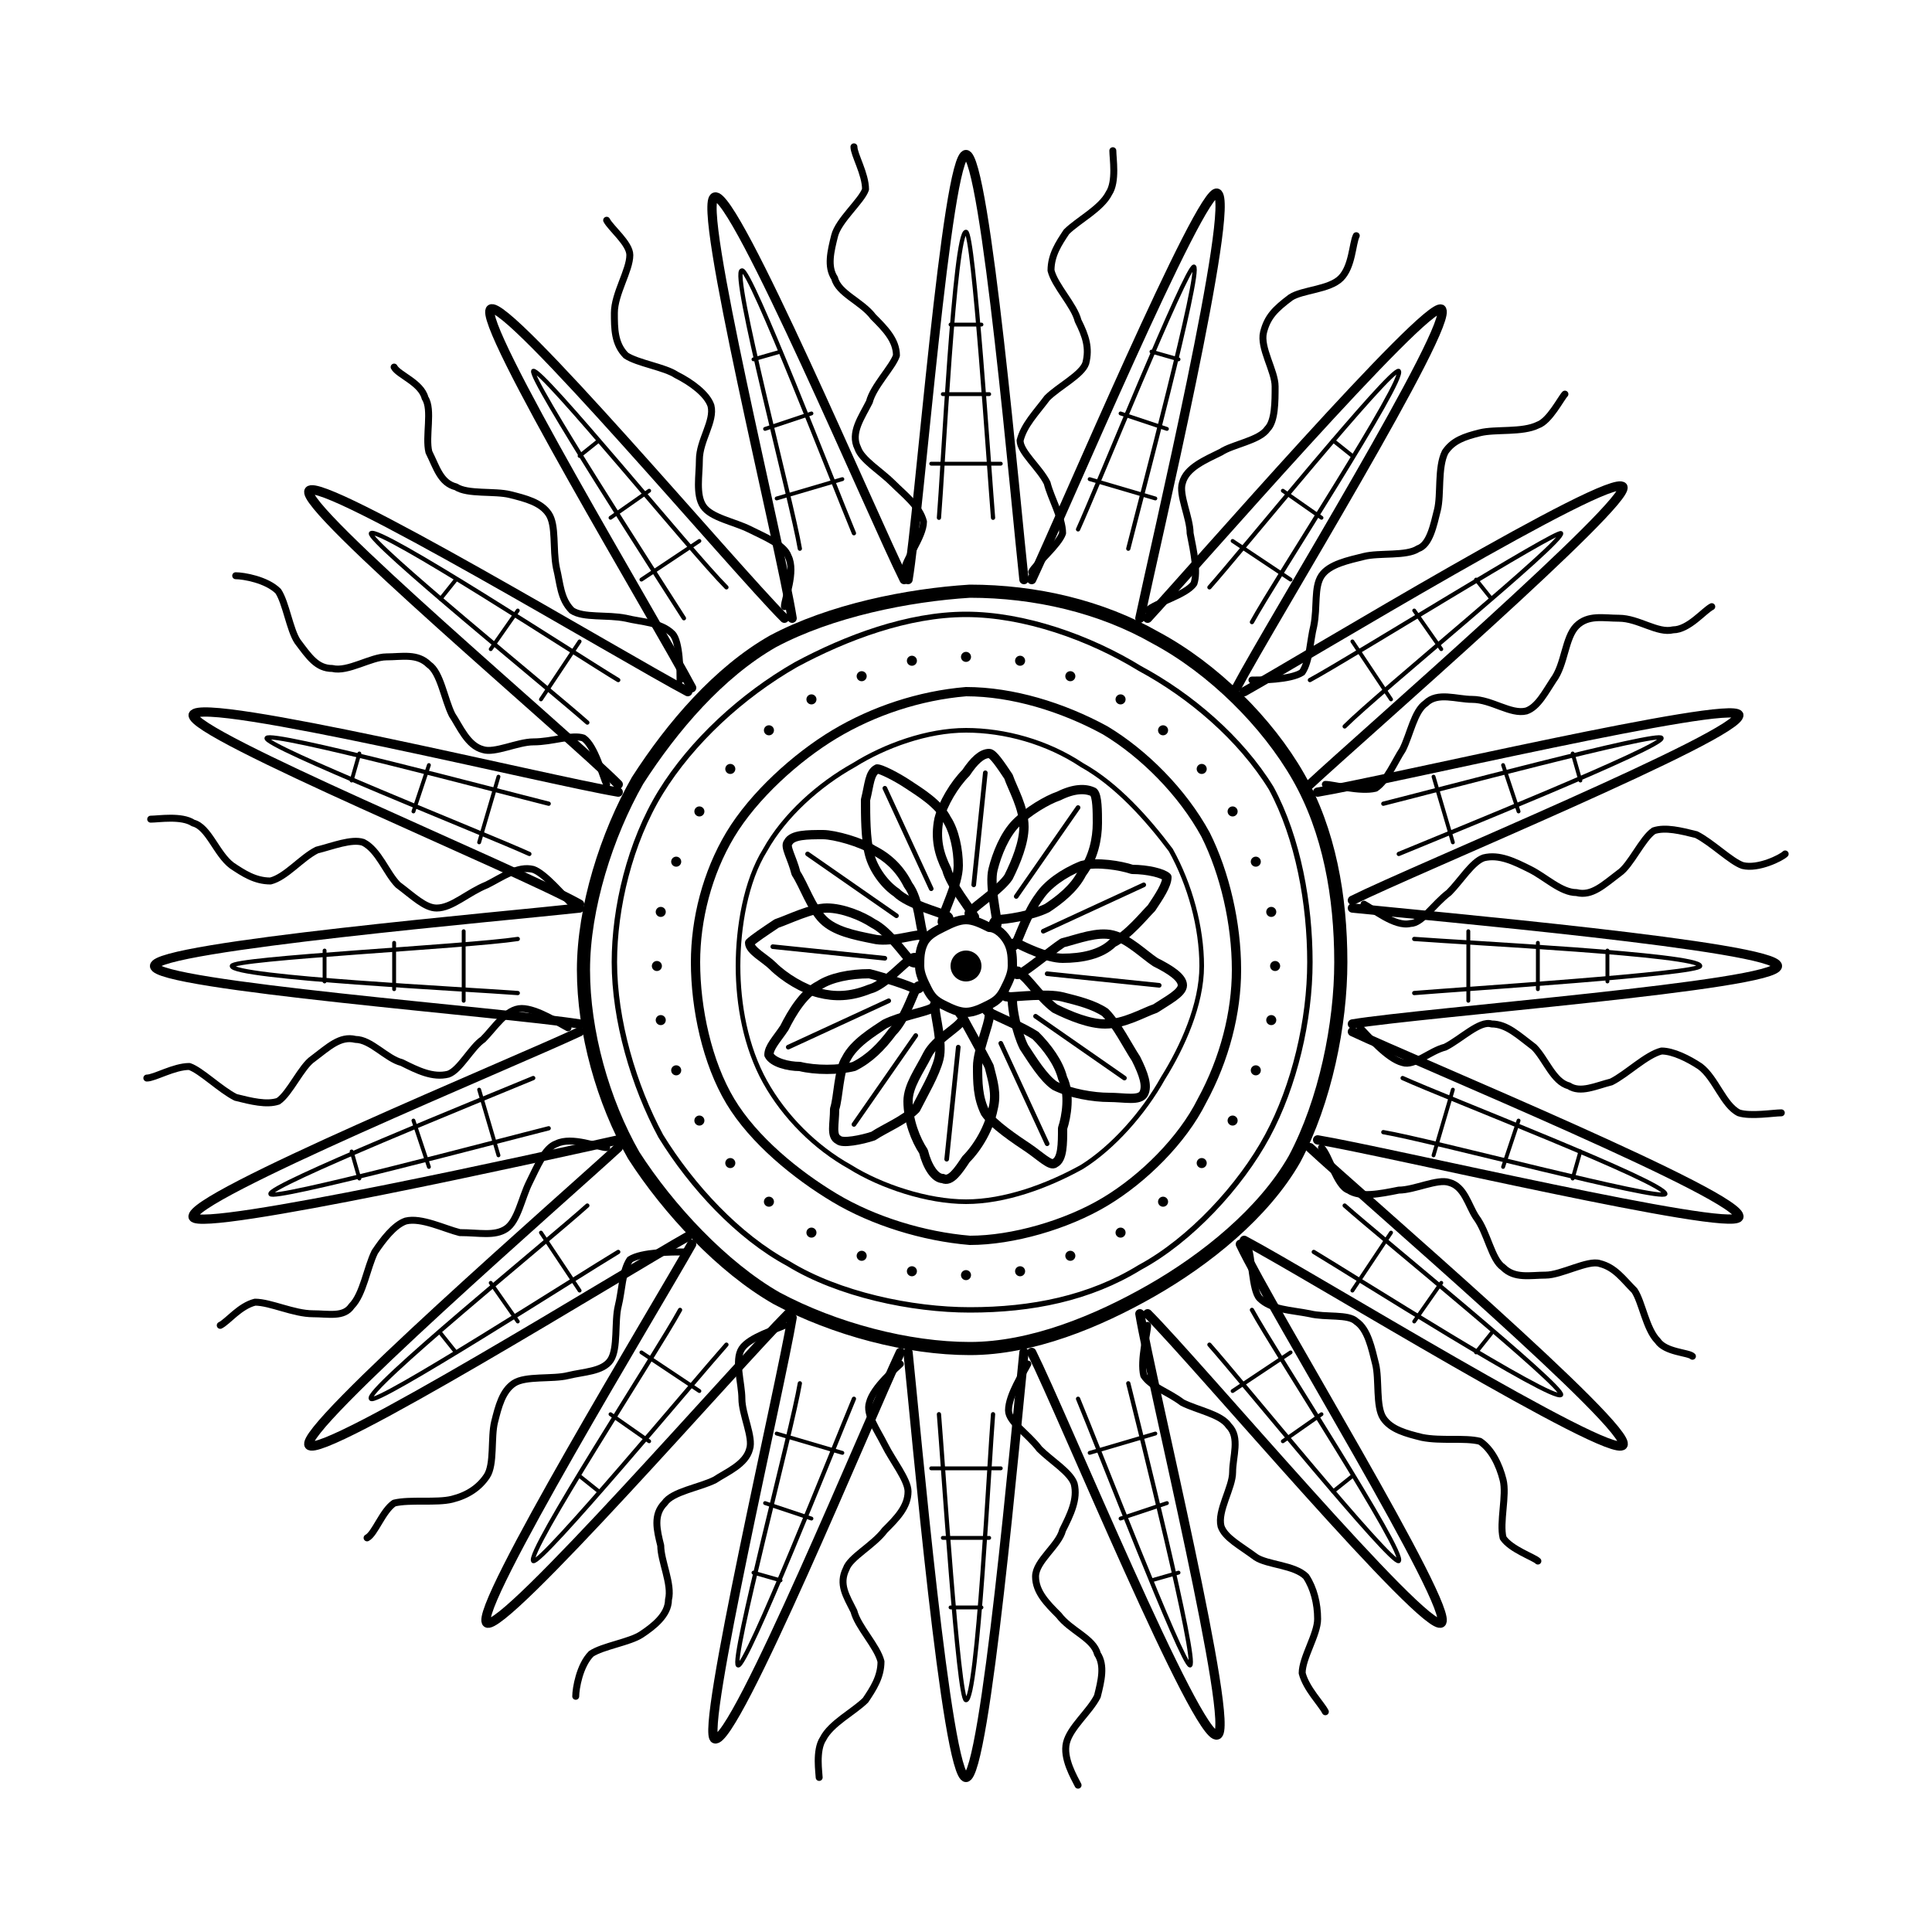
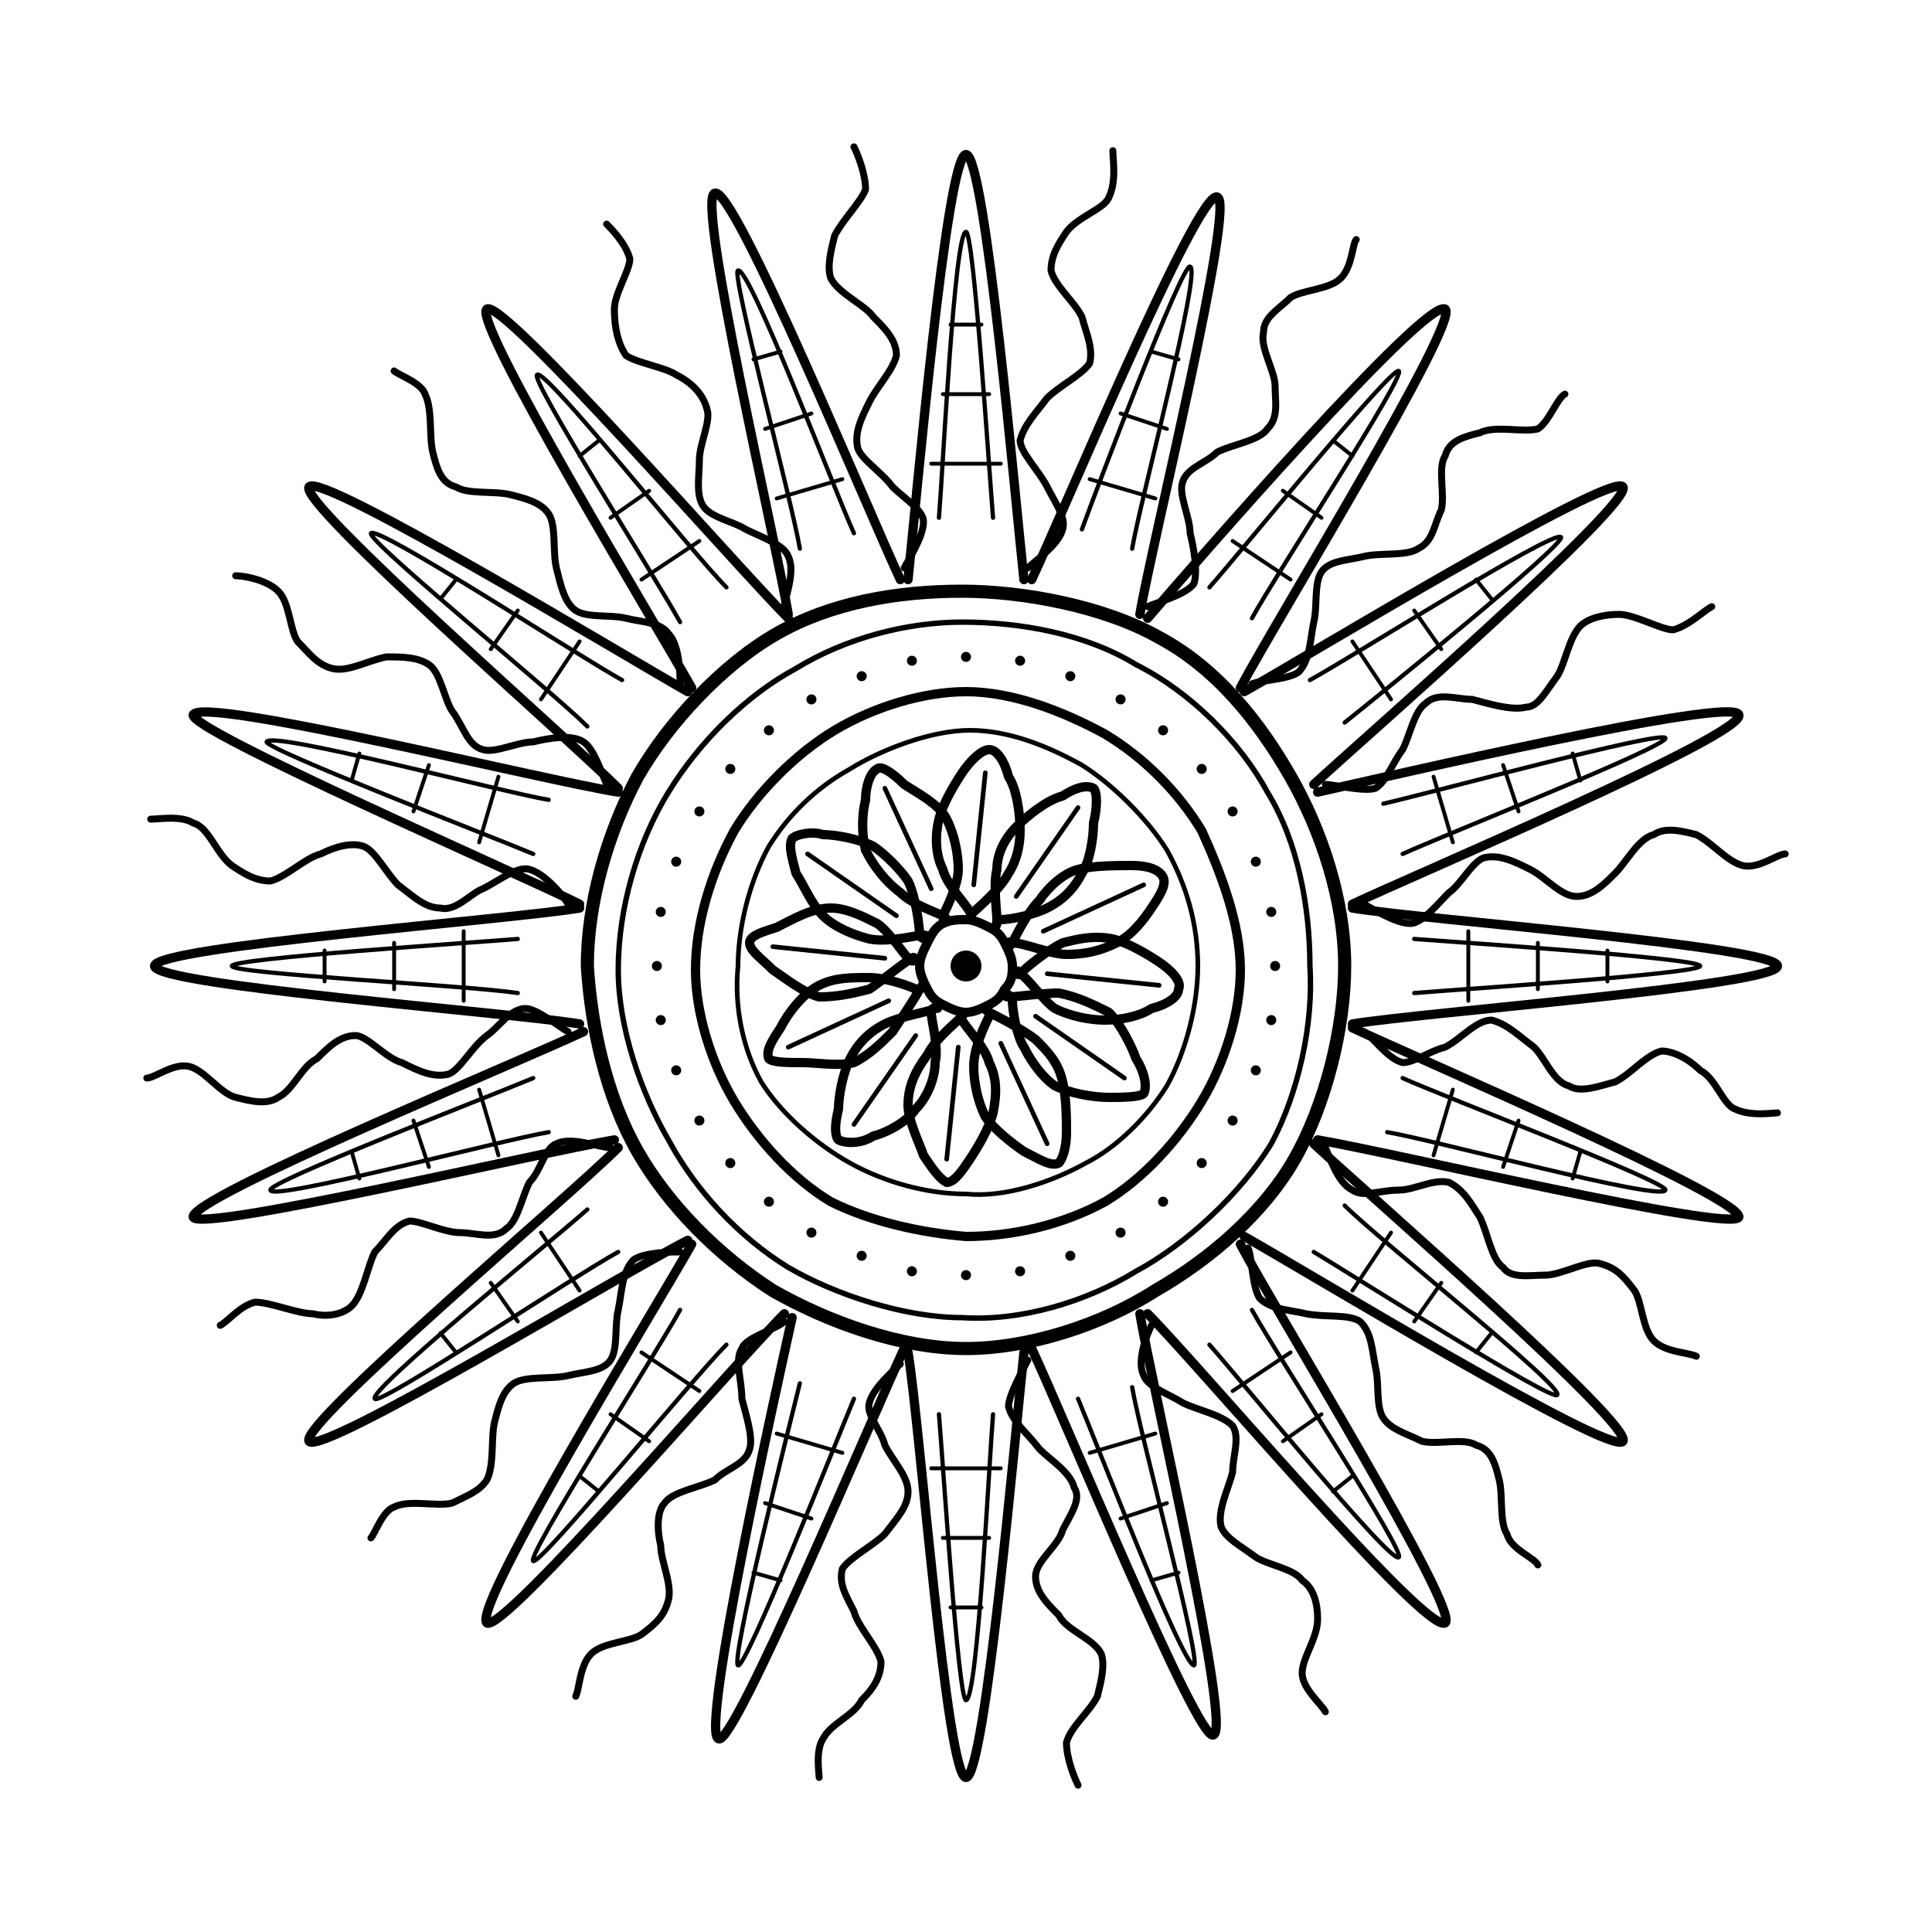
<svg xmlns="http://www.w3.org/2000/svg" viewBox="0 0 500 500" fill="none" stroke="currentColor" stroke-linecap="round" stroke-linejoin="round" aria-hidden="true" focusable="false">
-   <path d="M350 235C369 237 460 245 460 250C460 255 368 262 350 265" stroke-width="2.4" />
-   <path d="M366 243C379 244 440 247 440 250C440 252 378 256 366 257" stroke-width="1.1" />
+   <path d="M350 235C368 238 460 245 460 250C460 255 368 262 350 265" stroke-width="2.4" />
+   <path d="M366 243C379 244 440 248 440 250C440 252 378 256 366 257" stroke-width="1.1" />
  <line x1="380" y1="241" x2="380" y2="259" stroke-width="1" />
  <line x1="398" y1="244" x2="398" y2="256" stroke-width="1" />
  <line x1="416" y1="246" x2="416" y2="254" stroke-width="1" />
-   <path d="M352 266C354 268 359 274 363 275C366 276 370 272 374 271C378 269 383 264 386 265C390 265 393 268 397 271C400 274 402 280 406 281C409 283 413 281 417 280C421 278 426 273 430 272C433 272 437 274 440 276C444 279 446 286 450 288C453 289 459 288 461 288" stroke-width="1.8" />
-   <path d="M350 267C367 275 452 310 450 315C448 319 359 298 341 295" stroke-width="2.4" />
-   <path d="M363 279C374 284 431 306 431 309C430 311 370 295 358 293" stroke-width="1.1" />
+   <path d="M353 267C355 268 359 274 363 275C366 275 370 272 374 271C378 269 382 264 386 264C390 265 393 268 397 271C400 274 402 280 406 281C409 283 414 281 418 280C422 278 426 273 430 272C433 272 437 274 440 277C444 279 446 286 449 287C453 289 459 288 460 288" stroke-width="1.8" />
+   <path d="M350 266C367 274 451 310 450 315C448 319 359 298 341 295" stroke-width="2.4" />
+   <path d="M363 279C374 284 432 306 431 308C430 311 371 295 359 293" stroke-width="1.1" />
  <line x1="376" y1="282" x2="371" y2="299" stroke-width="1" />
  <line x1="393" y1="290" x2="389" y2="302" stroke-width="1" />
  <line x1="409" y1="298" x2="407" y2="305" stroke-width="1" />
-   <path d="M342 297C344 299 346 307 349 308C352 310 357 309 362 308C366 308 372 305 375 306C379 307 380 312 382 315C385 319 386 326 389 328C392 331 396 330 400 330C404 330 411 326 414 327C418 328 420 331 423 334C425 337 426 344 429 347C431 350 437 350 438 351" stroke-width="1.8" />
-   <path d="M339 297C353 310 423 370 420 374C417 378 339 330 322 321" stroke-width="2.4" />
-   <path d="M348 312C357 320 405 359 404 361C402 363 350 330 340 324" stroke-width="1.1" />
+   <path d="M343 297C344 299 346 306 350 308C353 310 357 308 362 308C366 308 371 305 375 306C379 308 381 312 383 315C385 319 386 326 389 328C391 331 396 330 400 330C404 330 411 326 414 327C418 328 420 330 423 334C425 337 425 344 428 347C431 350 437 350 439 351" stroke-width="1.8" />
+   <path d="M340 296C354 309 423 369 420 373C417 377 338 329 322 320" stroke-width="2.4" />
+   <path d="M348 312C357 321 405 359 403 361C402 363 350 330 340 324" stroke-width="1.1" />
  <line x1="360" y1="319" x2="350" y2="334" stroke-width="1" />
  <line x1="373" y1="332" x2="366" y2="342" stroke-width="1" />
  <line x1="386" y1="345" x2="382" y2="350" stroke-width="1" />
-   <path d="M323 323C324 325 324 334 326 336C329 339 334 339 339 340C343 341 349 340 351 342C354 344 355 349 356 353C357 357 356 364 358 367C360 370 364 371 368 372C373 373 379 372 383 373C386 375 388 379 389 383C390 387 388 394 389 398C391 401 397 403 398 404" stroke-width="1.8" />
-   <path d="M321 322C329 339 377 417 373 420C369 423 310 353 297 340" stroke-width="2.4" />
-   <path d="M324 339C330 350 364 402 362 404C360 405 321 357 313 348" stroke-width="1.1" />
+   <path d="M323 323C324 325 324 333 326 336C329 339 334 339 338 340C343 341 349 340 352 342C355 345 355 349 356 354C357 358 356 364 358 367C360 370 364 371 368 373C372 374 379 372 382 374C386 375 387 379 388 383C389 387 388 394 390 397C391 401 397 403 398 405" stroke-width="1.8" />
+   <path d="M321 322C330 339 378 417 374 420C369 423 310 353 297 340" stroke-width="2.4" />
+   <path d="M324 339C330 350 364 402 362 403C360 405 321 357 313 348" stroke-width="1.1" />
  <line x1="334" y1="350" x2="319" y2="360" stroke-width="1" />
  <line x1="342" y1="366" x2="332" y2="373" stroke-width="1" />
  <line x1="350" y1="382" x2="345" y2="386" stroke-width="1" />
-   <path d="M297 343C297 345 295 352 296 356C298 359 302 360 306 363C310 365 316 366 318 369C321 372 319 377 319 381C319 385 315 391 316 395C317 398 321 400 325 403C328 405 335 405 338 408C340 411 341 415 341 419C341 423 337 429 337 433C338 437 342 441 343 443" stroke-width="1.8" />
-   <path d="M295 340C298 358 320 448 315 449C310 451 275 366 267 350" stroke-width="2.4" />
-   <path d="M292 358C295 370 310 430 308 431C306 431 284 374 279 362" stroke-width="1.1" />
+   <path d="M298 343C297 345 294 352 296 356C297 359 303 361 306 363C310 365 316 366 319 369C321 372 319 377 319 381C318 385 315 391 316 395C317 398 321 400 325 403C328 405 335 406 337 409C340 411 341 415 341 419C341 424 337 429 337 433C337 437 342 441 343 443" stroke-width="1.8" />
+   <path d="M295 340C298 358 319 448 314 449C310 451 275 366 267 349" stroke-width="2.4" />
+   <path d="M293 359C295 371 311 430 309 431C306 431 284 374 279 362" stroke-width="1.1" />
  <line x1="299" y1="371" x2="282" y2="376" stroke-width="1" />
  <line x1="302" y1="389" x2="290" y2="393" stroke-width="1" />
  <line x1="305" y1="407" x2="298" y2="409" stroke-width="1" />
-   <path d="M266 353C265 355 261 361 261 365C261 368 266 371 269 375C272 378 277 381 278 384C279 388 277 392 275 396C274 400 268 404 268 408C268 412 271 415 274 418C277 422 283 424 284 428C286 431 285 435 284 439C282 443 277 447 276 451C275 455 278 460 279 462" stroke-width="1.8" />
-   <path d="M265 350C263 369 255 460 250 460C245 460 237 369 235 350" stroke-width="2.4" />
+   <path d="M266 352C265 354 261 361 261 364C262 368 266 371 269 375C272 378 277 381 278 385C280 388 277 392 275 396C274 400 268 404 268 408C268 412 271 415 274 418C276 422 283 424 285 428C286 431 285 435 284 439C282 443 277 447 276 451C276 455 278 460 279 462" stroke-width="1.8" />
+   <path d="M265 350C263 368 255 460 250 460C245 460 238 368 235 350" stroke-width="2.4" />
  <path d="M257 366C256 378 253 440 250 440C248 440 244 378 243 366" stroke-width="1.1" />
  <line x1="259" y1="380" x2="241" y2="380" stroke-width="1" />
  <line x1="256" y1="398" x2="244" y2="398" stroke-width="1" />
  <line x1="254" y1="416" x2="246" y2="416" stroke-width="1" />
-   <path d="M233 353C232 354 226 359 225 363C224 366 227 370 229 374C231 378 235 383 235 386C235 390 232 393 229 396C226 400 220 403 219 406C217 410 219 413 221 417C222 421 227 426 228 430C228 434 226 437 224 440C221 443 215 446 213 450C211 453 212 459 212 460" stroke-width="1.8" />
-   <path d="M233 350C225 367 190 452 185 450C181 449 202 359 205 341" stroke-width="2.4" />
-   <path d="M221 362C216 374 193 432 191 431C189 430 205 370 207 358" stroke-width="1.1" />
+   <path d="M233 353C232 354 226 359 225 363C224 366 228 370 229 374C231 378 235 382 235 386C235 390 232 393 229 397C226 400 220 403 218 406C217 410 219 413 221 417C222 421 227 426 228 430C228 434 226 437 223 440C221 444 215 446 213 450C211 453 212 459 212 460" stroke-width="1.8" />
+   <path d="M234 349C226 366 190 452 186 450C181 449 201 359 205 341" stroke-width="2.4" />
+   <path d="M221 362C216 374 193 432 191 431C189 430 204 370 207 358" stroke-width="1.1" />
  <line x1="218" y1="376" x2="201" y2="371" stroke-width="1" />
  <line x1="210" y1="393" x2="198" y2="389" stroke-width="1" />
  <line x1="202" y1="409" x2="195" y2="407" stroke-width="1" />
-   <path d="M203 343C201 344 194 346 192 349C190 352 192 358 192 362C192 366 195 372 194 375C193 379 188 381 185 383C181 385 174 386 172 389C169 392 170 396 171 400C171 404 174 410 173 414C173 418 169 421 166 423C163 425 156 426 153 428C150 431 149 437 149 439" stroke-width="1.8" />
-   <path d="M204 340C191 353 130 423 126 420C122 417 170 338 179 322" stroke-width="2.4" />
-   <path d="M188 348C180 357 140 405 138 404C136 402 170 350 176 339" stroke-width="1.1" />
+   <path d="M203 342C201 344 193 346 192 349C190 352 192 357 192 362C193 366 195 372 194 375C193 379 188 380 185 383C181 385 174 386 172 389C170 391 170 396 171 400C171 404 174 410 173 414C172 418 170 420 166 423C163 425 156 425 153 428C150 431 150 437 149 439" stroke-width="1.8" />
+   <path d="M203 340C190 353 130 423 126 420C122 416 170 338 179 322" stroke-width="2.4" />
+   <path d="M188 348C179 357 140 405 138 404C136 403 170 350 176 339" stroke-width="1.1" />
  <line x1="181" y1="360" x2="166" y2="350" stroke-width="1" />
  <line x1="168" y1="373" x2="158" y2="366" stroke-width="1" />
  <line x1="155" y1="386" x2="150" y2="382" stroke-width="1" />
-   <path d="M177 324C174 324 166 324 163 326C161 329 161 334 160 338C159 342 160 349 158 352C156 355 151 355 147 356C143 357 136 356 133 358C130 360 129 364 128 368C127 372 128 379 126 382C124 385 121 387 117 388C113 389 106 388 102 389C99 391 97 397 95 398" stroke-width="1.8" />
-   <path d="M178 320C162 329 83 378 80 374C77 370 147 309 160 297" stroke-width="2.4" />
-   <path d="M160 324C150 330 97 364 96 362C94 360 142 321 152 312" stroke-width="1.1" />
+   <path d="M176 324C174 324 167 324 164 326C161 329 161 334 160 339C159 343 160 349 158 352C156 355 151 355 147 356C143 357 136 356 133 358C130 360 129 364 128 368C127 372 128 379 126 383C124 386 121 387 117 389C113 390 106 388 102 390C99 391 97 397 96 398" stroke-width="1.8" />
+   <path d="M178 321C162 329 83 377 80 373C77 369 147 310 160 297" stroke-width="2.4" />
+   <path d="M160 324C149 330 98 364 97 362C95 360 143 321 152 313" stroke-width="1.1" />
  <line x1="150" y1="334" x2="140" y2="319" stroke-width="1" />
  <line x1="134" y1="342" x2="127" y2="332" stroke-width="1" />
  <line x1="118" y1="350" x2="114" y2="345" stroke-width="1" />
-   <path d="M157 297C155 297 148 294 144 296C141 297 139 302 137 306C135 310 134 316 131 318C128 320 124 319 119 319C115 318 109 315 105 316C102 317 99 321 97 324C95 328 94 335 91 338C89 341 85 340 81 340C76 340 70 337 66 337C62 338 59 342 57 343" stroke-width="1.8" />
-   <path d="M160 295C142 299 52 319 50 315C48 310 133 275 150 267" stroke-width="2.4" />
-   <path d="M142 292C130 295 70 311 70 309C69 307 126 284 138 279" stroke-width="1.1" />
+   <path d="M158 297C155 297 148 294 144 296C141 297 140 303 137 306C135 310 134 316 131 318C128 321 123 319 119 319C115 319 109 316 106 316C102 317 100 321 97 324C95 328 94 335 91 338C89 340 85 341 81 340C77 340 70 337 66 337C62 338 59 342 57 343" stroke-width="1.8" />
+   <path d="M159 295C141 298 52 319 50 315C49 310 134 275 151 267" stroke-width="2.4" />
+   <path d="M142 293C130 295 70 311 70 308C69 306 126 284 138 279" stroke-width="1.1" />
  <line x1="129" y1="299" x2="124" y2="282" stroke-width="1" />
  <line x1="111" y1="302" x2="107" y2="290" stroke-width="1" />
  <line x1="93" y1="305" x2="91" y2="298" stroke-width="1" />
-   <path d="M147 266C145 265 139 261 135 261C131 261 128 266 125 269C122 271 119 277 116 278C112 279 108 277 104 275C100 274 96 269 92 269C88 268 85 271 81 274C78 276 75 283 72 285C69 286 65 285 61 284C57 282 52 277 49 276C45 276 40 279 38 279" stroke-width="1.8" />
-   <path d="M150 265C131 262 40 255 40 250C40 245 132 237 150 235" stroke-width="2.4" />
-   <path d="M134 257C121 256 60 253 60 250C60 248 121 245 134 243" stroke-width="1.1" />
+   <path d="M147 267C145 266 139 261 136 261C132 261 129 266 126 268C122 271 119 277 116 278C112 279 108 277 104 275C100 274 95 268 92 268C88 268 85 271 82 274C78 276 76 282 72 284C69 286 65 285 61 284C57 283 53 277 49 276C45 275 40 279 38 279" stroke-width="1.8" />
+   <path d="M150 265C132 262 40 255 40 250C40 245 132 238 150 235" stroke-width="2.4" />
+   <path d="M134 257C121 255 60 252 60 250C60 248 122 244 134 243" stroke-width="1.1" />
  <line x1="120" y1="259" x2="120" y2="241" stroke-width="1" />
  <line x1="102" y1="256" x2="102" y2="244" stroke-width="1" />
  <line x1="84" y1="254" x2="84" y2="246" stroke-width="1" />
-   <path d="M148 234C146 232 141 226 138 225C134 224 130 227 126 229C121 231 117 235 113 235C110 235 107 232 103 229C100 226 98 220 94 218C91 217 86 219 82 220C78 222 74 227 70 228C66 228 63 226 60 224C56 221 54 214 50 213C47 211 41 212 39 212" stroke-width="1.8" />
-   <path d="M150 234C134 225 49 190 50 185C52 180 142 202 160 205" stroke-width="2.4" />
-   <path d="M137 221C126 216 68 193 69 191C70 189 130 205 142 208" stroke-width="1.1" />
+   <path d="M147 234C146 232 141 226 137 225C134 224 129 228 125 230C122 231 118 236 114 235C110 235 107 232 103 229C100 226 97 220 94 219C91 218 87 219 83 221C79 222 74 227 70 228C66 228 63 226 60 224C56 221 54 214 50 213C47 211 41 212 39 212" stroke-width="1.8" />
+   <path d="M150 234C134 226 49 189 50 185C52 180 141 202 160 205" stroke-width="2.4" />
+   <path d="M138 221C126 216 69 194 69 192C70 189 130 205 142 207" stroke-width="1.1" />
  <line x1="124" y1="218" x2="129" y2="201" stroke-width="1" />
  <line x1="107" y1="210" x2="111" y2="198" stroke-width="1" />
  <line x1="91" y1="202" x2="93" y2="195" stroke-width="1" />
-   <path d="M157 203C156 201 154 193 151 191C148 190 143 192 138 192C134 192 128 195 125 194C121 193 119 188 117 185C115 181 114 174 111 172C108 169 104 170 100 170C96 170 90 174 86 173C82 173 80 170 77 166C75 163 74 156 72 153C69 150 63 149 61 149" stroke-width="1.8" />
-   <path d="M160 203C147 190 77 131 80 127C83 123 161 170 178 179" stroke-width="2.4" />
-   <path d="M152 187C143 179 95 140 96 138C98 136 150 170 160 176" stroke-width="1.1" />
+   <path d="M157 203C156 201 154 194 151 192C148 190 142 191 138 192C134 192 128 195 125 194C121 193 120 188 117 184C115 181 114 174 111 172C108 170 104 170 100 170C95 171 90 174 86 173C82 172 80 169 77 166C75 163 75 156 72 153C69 150 63 149 61 149" stroke-width="1.8" />
+   <path d="M160 204C147 191 77 130 80 126C83 122 162 170 178 179" stroke-width="2.4" />
+   <path d="M152 188C143 179 95 140 96 138C98 136 150 170 161 176" stroke-width="1.1" />
  <line x1="140" y1="181" x2="150" y2="166" stroke-width="1" />
  <line x1="127" y1="168" x2="134" y2="158" stroke-width="1" />
  <line x1="114" y1="155" x2="118" y2="150" stroke-width="1" />
-   <path d="M176 176C176 174 176 166 174 164C171 161 166 161 162 160C157 159 151 160 148 158C145 155 145 151 144 147C143 142 144 136 142 133C140 130 136 129 132 128C128 127 121 128 118 126C114 125 113 121 111 117C110 113 112 106 110 103C109 99 103 97 102 95" stroke-width="1.8" />
-   <path d="M179 178C170 161 123 83 127 80C131 77 190 147 203 160" stroke-width="2.4" />
-   <path d="M177 160C170 149 137 98 138 96C140 95 179 143 188 152" stroke-width="1.1" />
+   <path d="M176 177C176 175 176 167 173 164C171 161 166 161 162 160C158 159 152 160 149 158C146 156 145 151 144 147C143 143 144 136 142 133C140 130 136 129 132 128C128 127 121 128 118 126C114 125 113 121 112 117C111 113 112 106 110 102C109 99 103 97 102 96" stroke-width="1.8" />
+   <path d="M179 178C170 162 122 83 126 80C130 77 191 147 204 160" stroke-width="2.4" />
+   <path d="M176 161C170 150 137 98 139 97C141 95 179 143 188 152" stroke-width="1.1" />
  <line x1="166" y1="150" x2="181" y2="140" stroke-width="1" />
  <line x1="158" y1="134" x2="168" y2="127" stroke-width="1" />
  <line x1="150" y1="118" x2="155" y2="114" stroke-width="1" />
-   <path d="M203 157C203 155 206 148 204 144C203 141 198 139 194 137C190 135 184 134 182 131C180 128 181 123 181 119C181 114 185 109 184 105C183 102 179 99 175 97C172 95 165 94 162 92C159 89 159 85 159 81C159 76 163 70 163 66C163 63 158 59 157 57" stroke-width="1.8" />
-   <path d="M205 160C202 141 180 52 185 51C190 49 226 134 234 150" stroke-width="2.4" />
-   <path d="M207 142C205 130 189 70 192 70C194 69 216 126 221 138" stroke-width="1.1" />
+   <path d="M203 157C203 155 206 148 204 144C203 141 197 139 193 137C190 135 184 134 182 131C180 128 181 123 181 119C181 115 184 109 183 106C182 102 179 99 175 97C172 95 165 94 162 92C160 89 159 85 159 80C159 76 163 70 163 67C162 63 158 59 157 58" stroke-width="1.8" />
+   <path d="M204 159C201 141 180 51 185 50C190 48 225 133 233 150" stroke-width="2.4" />
+   <path d="M207 142C205 130 189 70 191 70C194 69 216 127 221 138" stroke-width="1.1" />
  <line x1="201" y1="129" x2="218" y2="124" stroke-width="1" />
  <line x1="198" y1="111" x2="210" y2="107" stroke-width="1" />
  <line x1="195" y1="93" x2="202" y2="91" stroke-width="1" />
-   <path d="M234 148C234 145 239 139 239 135C238 131 234 128 231 125C228 122 223 119 222 116C220 112 223 108 225 104C226 100 231 95 232 92C232 88 229 85 226 82C223 78 217 76 216 72C214 69 215 65 216 61C217 57 223 52 224 49C224 45 221 40 221 38" stroke-width="1.8" />
-   <path d="M235 150C238 132 245 40 250 40C255 40 263 132 265 150" stroke-width="2.4" />
+   <path d="M234 147C235 145 239 139 239 135C239 132 234 129 231 126C228 122 223 119 222 116C221 112 223 108 225 104C227 100 231 96 232 92C232 88 229 85 226 82C224 79 217 76 215 72C214 69 215 65 216 61C218 57 223 52 224 49C224 45 222 40 221 38" stroke-width="1.8" />
+   <path d="M235 150C237 131 245 40 250 40C255 40 263 132 265 150" stroke-width="2.4" />
  <path d="M243 134C244 122 247 60 250 60C252 60 256 122 257 134" stroke-width="1.1" />
  <line x1="241" y1="120" x2="259" y2="120" stroke-width="1" />
  <line x1="244" y1="102" x2="256" y2="102" stroke-width="1" />
  <line x1="246" y1="84" x2="254" y2="84" stroke-width="1" />
-   <path d="M267 148C268 146 274 141 275 138C275 134 272 129 271 125C269 121 264 117 264 114C265 110 268 107 271 103C274 100 280 97 281 94C282 90 281 87 279 83C278 79 273 74 272 70C272 66 274 63 276 60C279 57 285 54 287 50C289 47 288 41 288 39" stroke-width="1.8" />
-   <path d="M267 150C275 133 311 48 315 50C320 52 299 141 295 160" stroke-width="2.4" />
-   <path d="M279 137C284 126 307 69 309 69C311 70 295 130 292 142" stroke-width="1.1" />
+   <path d="M266 147C268 145 274 141 275 137C276 134 273 130 271 126C269 122 264 117 264 114C265 110 268 107 271 103C274 100 280 97 282 94C283 90 281 86 280 82C278 78 273 74 272 70C272 66 274 63 276 60C279 56 286 54 287 51C289 47 288 41 288 39" stroke-width="1.8" />
+   <path d="M267 150C275 133 310 49 315 51C320 52 298 141 295 159" stroke-width="2.4" />
+   <path d="M280 137C284 126 306 68 308 69C311 70 295 130 293 142" stroke-width="1.1" />
  <line x1="282" y1="124" x2="299" y2="129" stroke-width="1" />
  <line x1="290" y1="107" x2="302" y2="111" stroke-width="1" />
  <line x1="298" y1="91" x2="305" y2="93" stroke-width="1" />
-   <path d="M297 158C299 156 307 154 309 151C310 148 309 143 308 138C308 134 305 128 306 125C307 121 312 119 316 117C319 115 326 114 328 111C330 109 330 104 330 100C330 96 326 90 327 86C328 82 330 80 334 77C337 75 344 75 347 72C350 69 350 63 351 61" stroke-width="1.8" />
-   <path d="M297 160C309 147 369 78 373 80C377 83 329 161 320 178" stroke-width="2.4" />
-   <path d="M313 152C321 143 360 95 362 96C364 98 330 150 324 161" stroke-width="1.1" />
+   <path d="M297 157C299 156 307 154 309 151C310 148 309 142 308 138C308 134 305 128 306 125C307 121 312 120 315 117C319 115 326 114 328 111C331 108 330 104 330 100C330 96 326 90 327 86C327 82 331 80 334 77C337 75 344 75 347 72C350 69 350 63 351 62" stroke-width="1.8" />
+   <path d="M297 160C309 146 369 77 374 80C378 83 330 161 321 178" stroke-width="2.4" />
+   <path d="M313 152C321 143 360 95 362 96C364 97 330 149 324 160" stroke-width="1.1" />
  <line x1="319" y1="140" x2="334" y2="150" stroke-width="1" />
  <line x1="332" y1="127" x2="342" y2="134" stroke-width="1" />
  <line x1="345" y1="114" x2="350" y2="118" stroke-width="1" />
-   <path d="M324 176C326 176 334 176 337 174C339 171 339 166 340 162C341 157 340 152 342 149C344 146 349 145 353 144C357 143 364 144 367 142C370 141 371 136 372 132C373 128 372 121 374 117C376 114 379 113 383 112C387 111 394 112 398 110C401 109 404 103 405 102" stroke-width="1.8" />
-   <path d="M322 179C338 170 417 122 420 126C422 130 353 190 339 203" stroke-width="2.4" />
-   <path d="M339 176C350 170 403 137 404 138C405 140 357 179 348 188" stroke-width="1.1" />
+   <path d="M324 177C326 176 333 176 336 174C339 171 339 166 340 161C341 157 340 151 342 148C344 145 349 145 353 144C357 143 364 144 367 142C371 140 371 136 373 132C374 128 372 121 374 118C375 114 379 113 383 112C387 110 394 112 398 111C401 109 403 103 405 102" stroke-width="1.8" />
+   <path d="M322 179C338 170 417 122 420 126C423 130 353 191 340 203" stroke-width="2.4" />
+   <path d="M339 176C350 170 402 137 404 139C405 141 358 179 348 187" stroke-width="1.1" />
  <line x1="350" y1="166" x2="360" y2="181" stroke-width="1" />
  <line x1="366" y1="158" x2="373" y2="168" stroke-width="1" />
  <line x1="382" y1="150" x2="386" y2="155" stroke-width="1" />
-   <path d="M343 203C345 203 352 205 356 204C359 202 361 197 363 194C365 190 366 184 369 182C372 179 377 181 381 181C386 181 391 185 395 184C398 183 400 179 402 176C405 172 405 165 408 162C411 159 415 160 419 160C424 160 429 164 433 163C437 163 441 158 443 157" stroke-width="1.8" />
-   <path d="M341 205C359 202 448 181 450 185C451 190 366 225 350 233" stroke-width="2.4" />
-   <path d="M358 208C370 205 430 189 430 191C431 193 374 216 362 221" stroke-width="1.1" />
+   <path d="M343 203C345 203 353 205 356 204C359 202 360 198 363 194C365 190 366 184 369 182C372 179 377 181 381 181C385 182 391 184 395 183C398 183 400 179 403 175C405 172 406 165 409 162C411 160 415 159 419 159C423 159 430 163 433 163C437 162 441 158 443 157" stroke-width="1.8" />
+   <path d="M341 205C359 201 449 180 450 185C452 190 367 226 350 234" stroke-width="2.4" />
+   <path d="M358 208C371 205 430 189 431 191C432 193 374 216 363 221" stroke-width="1.1" />
  <line x1="371" y1="201" x2="376" y2="218" stroke-width="1" />
  <line x1="389" y1="198" x2="393" y2="210" stroke-width="1" />
  <line x1="407" y1="195" x2="409" y2="202" stroke-width="1" />
-   <path d="M353 234C355 235 361 240 365 239C368 239 371 234 375 231C378 228 381 223 384 222C388 221 392 223 396 225C400 227 404 231 408 231C412 232 415 229 419 226C422 224 425 217 428 215C431 214 435 215 439 216C443 218 448 223 451 224C455 225 461 222 462 221" stroke-width="1.8" />
-   <path d="M347 249C347 265 343 285 335 300C327 314 312 326 298 334C284 342 267 349 251 349C235 349 216 344 201 336C187 328 173 313 164 299C156 285 151 267 151 251C151 235 157 216 165 202C174 188 186 174 200 166C215 158 235 154 251 153C268 153 285 157 299 165C314 173 328 187 336 201C344 215 347 232 347 249Z" stroke-width="3.4" />
-   <path d="M339 249C339 264 335 281 328 294C321 307 308 321 295 328C282 336 267 339 251 339C236 339 217 335 204 327C191 320 179 307 171 294C164 281 159 264 159 249C159 235 163 218 171 205C179 192 192 180 206 172C219 165 235 159 250 159C265 159 282 165 295 173C308 180 321 191 329 204C336 217 339 234 339 249Z" stroke-width="1.4" />
-   <path d="M320 251C320 262 317 274 311 285C306 295 296 305 286 311C276 317 262 321 251 321C239 320 226 316 216 310C206 304 195 295 189 285C183 275 180 261 180 249C180 238 183 226 189 216C195 206 206 196 216 190C226 184 238 180 250 179C262 179 275 183 286 189C296 195 306 205 312 216C317 226 320 239 320 251Z" stroke-width="2.4" />
-   <path d="M311 250C311 260 306 271 301 279C296 288 288 297 280 302C271 307 260 311 250 311C240 311 228 307 220 302C211 297 203 289 198 280C193 271 191 260 191 250C191 240 193 228 198 220C203 211 212 203 221 198C229 193 240 189 250 189C260 189 271 192 280 198C289 203 297 212 303 220C308 229 311 240 311 250Z" stroke-width="1.2" />
+   <path d="M353 234C355 235 361 239 365 239C368 239 372 234 375 231C378 229 381 223 384 222C388 221 392 223 396 225C400 227 404 232 408 232C412 232 415 229 418 226C421 223 424 217 428 216C431 214 435 215 439 216C443 218 447 223 451 224C455 225 460 221 462 221" stroke-width="1.8" />
+   <path d="M348 250C348 266 343 286 335 300C327 314 313 326 299 334C285 343 266 349 250 349C233 349 214 342 200 334C186 325 173 312 165 298C157 284 153 266 152 250C152 234 157 216 165 201C173 187 187 172 201 164C215 156 232 153 249 153C265 153 286 157 300 165C315 173 326 187 334 201C342 215 348 233 348 250Z" stroke-width="3.4" />
+   <path d="M339 250C340 265 336 283 329 296C321 309 307 322 294 329C281 337 264 342 249 341C234 341 216 335 204 328C191 320 180 308 173 295C166 283 160 266 160 251C160 235 165 218 173 205C181 192 193 180 206 173C219 165 235 161 249 161C264 161 281 164 294 172C308 179 321 192 328 205C336 218 339 235 339 250Z" stroke-width="1.4" />
+   <path d="M321 251C321 262 317 275 311 285C305 295 296 305 286 311C275 317 262 320 250 320C238 319 225 316 215 311C205 305 196 295 190 285C184 275 180 262 180 251C180 239 184 226 190 215C196 205 206 195 216 189C226 183 239 179 250 179C262 179 275 184 286 190C296 196 305 205 311 215C316 226 321 239 321 251Z" stroke-width="2.4" />
+   <path d="M310 250C310 260 307 272 302 281C297 289 289 297 281 301C272 306 260 310 250 309C240 309 229 306 220 301C211 296 202 288 197 280C192 271 190 260 191 250C191 240 194 228 199 219C204 211 211 204 220 199C228 194 241 189 251 189C261 189 271 193 280 198C288 203 297 212 302 220C307 229 310 239 310 250Z" stroke-width="1.2" />
  <path d="M330 250h0M329 264h0M325 277h0M319 290h0M311 301h0M301 311h0M290 319h0M277 325h0M264 329h0M250 330h0M236 329h0M223 325h0M210 319h0M199 311h0M189 301h0M181 290h0M175 277h0M171 264h0M170 250h0M171 236h0M175 223h0M181 210h0M189 199h0M199 189h0M210 181h0M223 175h0M236 171h0M250 170h0M264 171h0M277 175h0M290 181h0M301 189h0M311 199h0M319 210h0M325 223h0M329 236h0" stroke-width="2.6" />
-   <path d="M264 252C266 251 272 246 275 244C279 243 284 241 288 242C292 243 296 247 299 249C303 251 306 253 306 255C306 257 302 259 299 261C296 262 291 265 286 265C282 265 277 263 273 261C269 258 266 253 264 252C263 250 262 253 264 252Z" stroke-width="2.4" />
+   <path d="M264 252C266 250 271 246 275 244C279 243 283 242 288 243C292 244 297 247 300 249C303 251 306 254 305 256C305 258 302 260 298 261C295 263 290 264 286 264C282 264 277 263 273 261C270 259 266 253 264 252C263 250 263 253 264 252Z" stroke-width="2.4" />
  <line x1="271" y1="252" x2="300" y2="255" stroke-width="1.2" />
-   <path d="M261 258C263 258 271 257 275 258C279 259 283 260 286 262C289 265 292 271 294 274C296 278 297 281 296 283C295 285 291 284 287 284C283 284 277 283 273 281C270 279 267 274 265 271C263 267 262 261 262 259C261 257 259 258 261 258Z" stroke-width="2.4" />
+   <path d="M261 258C263 258 270 257 274 257C279 258 283 260 287 262C290 265 293 271 294 274C296 277 297 281 296 283C295 284 290 284 287 284C283 284 277 283 273 281C270 279 267 275 265 271C263 268 262 261 262 259C261 256 259 258 261 258Z" stroke-width="2.4" />
  <line x1="268" y1="263" x2="291" y2="279" stroke-width="1.2" />
-   <path d="M256 262C258 263 265 266 268 268C271 271 274 275 275 279C277 283 276 289 275 292C275 296 275 300 273 301C272 302 269 299 266 297C263 295 257 291 255 288C253 284 253 280 253 276C253 272 256 265 256 263C257 261 254 261 256 262Z" stroke-width="2.4" />
+   <path d="M256 262C258 263 264 266 268 269C271 272 274 275 275 280C276 284 276 290 276 293C276 297 275 300 274 301C272 302 269 300 265 298C262 296 257 292 255 289C253 285 252 280 252 276C252 271 255 265 256 263C256 260 254 261 256 262Z" stroke-width="2.4" />
  <line x1="259" y1="270" x2="271" y2="296" stroke-width="1.2" />
-   <path d="M249 263C250 265 254 272 256 276C257 280 258 283 257 287C256 292 253 297 250 300C248 303 246 306 244 305C242 305 240 302 239 298C237 295 235 290 235 285C235 281 238 277 240 273C242 269 248 266 249 264C250 262 247 261 249 263Z" stroke-width="2.4" />
+   <path d="M249 264C250 266 255 271 256 275C258 279 258 283 257 288C256 292 253 297 251 300C249 303 247 306 245 306C243 305 241 302 239 299C238 296 235 290 235 286C235 281 237 277 240 273C242 269 247 265 249 263C250 262 248 262 249 264Z" stroke-width="2.4" />
  <line x1="248" y1="271" x2="245" y2="300" stroke-width="1.2" />
-   <path d="M242 261C242 263 244 270 243 274C242 278 239 283 237 287C234 290 229 292 226 294C223 295 218 296 217 295C215 294 216 291 216 287C217 284 217 277 219 274C221 270 226 267 229 265C233 263 239 262 241 261C244 260 241 259 242 261Z" stroke-width="2.4" />
+   <path d="M241 262C241 264 243 271 242 275C242 279 240 284 237 287C235 290 230 293 226 294C223 296 219 296 217 295C216 294 216 291 217 287C217 284 218 278 220 274C222 270 225 267 229 265C233 263 240 262 242 261C244 261 241 260 241 262Z" stroke-width="2.4" />
  <line x1="237" y1="268" x2="221" y2="291" stroke-width="1.2" />
-   <path d="M237 256C236 258 234 264 231 267C228 271 225 274 221 276C217 277 211 277 207 276C204 276 200 275 199 273C199 271 201 269 203 266C205 262 208 257 212 255C215 253 220 252 225 252C229 253 235 255 237 256C239 256 238 254 237 256Z" stroke-width="2.4" />
+   <path d="M238 256C237 258 233 264 231 267C228 270 225 273 221 275C217 276 211 275 208 275C204 275 200 275 199 274C198 272 200 269 202 266C204 262 208 257 212 255C216 253 220 253 225 253C229 253 235 255 237 256C240 256 239 254 238 256Z" stroke-width="2.4" />
  <line x1="230" y1="259" x2="204" y2="271" stroke-width="1.2" />
-   <path d="M236 248C234 249 229 255 225 256C220 258 216 258 212 257C208 256 203 253 200 250C198 248 194 246 194 244C195 243 198 241 201 239C204 238 210 235 214 235C218 235 223 237 226 239C230 241 234 247 236 249C238 250 238 247 236 248Z" stroke-width="2.4" />
+   <path d="M236 248C234 249 228 254 225 256C221 257 217 258 212 258C208 257 203 253 200 251C197 248 194 246 194 244C194 242 198 241 201 240C205 238 210 235 215 235C219 235 223 237 227 239C230 241 234 247 235 248C237 250 237 247 236 248Z" stroke-width="2.4" />
  <line x1="229" y1="248" x2="200" y2="245" stroke-width="1.2" />
-   <path d="M238 242C236 242 230 244 226 243C221 242 216 241 213 238C210 235 208 229 206 226C205 222 203 219 204 218C205 216 209 216 213 216C216 216 223 218 226 220C230 222 233 225 235 229C238 233 238 240 239 242C239 245 240 242 238 242Z" stroke-width="2.4" />
+   <path d="M239 242C237 242 230 244 225 243C221 242 216 240 213 237C210 234 208 229 206 226C205 222 204 219 205 217C206 216 210 215 213 216C216 216 222 217 226 219C229 221 233 225 235 228C237 232 238 240 238 242C239 244 241 242 239 242Z" stroke-width="2.4" />
  <line x1="232" y1="237" x2="209" y2="221" stroke-width="1.2" />
-   <path d="M245 237C243 236 235 234 232 231C229 229 226 225 225 221C224 217 224 211 224 207C225 203 225 200 227 199C228 199 232 201 235 203C238 205 243 208 245 212C247 215 248 220 248 224C248 229 244 236 244 238C243 240 247 238 245 237Z" stroke-width="2.4" />
+   <path d="M244 237C242 236 236 234 233 231C229 228 226 224 224 220C223 216 223 211 224 207C224 204 225 200 227 199C228 198 231 200 234 203C237 205 243 208 245 212C247 216 248 221 248 225C248 229 245 235 244 237C244 239 246 238 244 237Z" stroke-width="2.4" />
  <line x1="241" y1="230" x2="229" y2="204" stroke-width="1.2" />
-   <path d="M252 237C251 235 246 229 245 225C243 221 242 217 243 212C244 208 247 203 250 200C252 197 254 195 256 195C257 195 259 198 261 201C262 204 265 209 265 214C265 218 263 223 261 227C259 230 253 234 251 236C250 237 253 238 252 237Z" stroke-width="2.4" />
+   <path d="M251 236C250 234 245 229 244 225C242 221 242 216 243 212C244 208 247 203 249 200C251 197 254 194 256 194C258 194 260 197 261 201C263 204 264 210 264 215C264 219 263 223 261 226C259 230 253 235 252 236C250 238 252 238 251 236Z" stroke-width="2.4" />
  <line x1="252" y1="229" x2="255" y2="200" stroke-width="1.2" />
-   <path d="M258 239C258 237 256 229 257 225C258 221 260 216 263 213C266 210 271 207 274 206C278 204 281 204 283 205C284 206 284 210 284 213C284 217 283 222 280 226C278 230 274 233 271 235C267 237 260 238 258 238C256 239 258 241 258 239Z" stroke-width="2.4" />
+   <path d="M258 238C258 236 257 229 258 225C258 221 260 217 263 214C266 211 271 207 275 206C278 204 281 203 283 204C284 205 284 209 283 213C283 217 282 223 280 226C278 230 275 233 271 235C267 237 261 238 259 238C257 239 258 241 258 238Z" stroke-width="2.4" />
  <line x1="263" y1="232" x2="279" y2="209" stroke-width="1.2" />
-   <path d="M263 244C264 242 266 236 269 232C271 229 275 226 280 224C284 223 290 224 293 225C297 225 301 226 302 227C302 229 300 232 298 235C296 237 292 242 288 244C285 247 280 248 275 248C271 248 265 245 263 244C261 244 262 246 263 244Z" stroke-width="2.4" />
+   <path d="M262 244C263 242 266 236 269 233C271 230 275 226 279 225C283 224 289 224 293 224C297 224 300 225 301 227C302 229 300 232 298 235C296 238 293 242 289 244C285 246 281 247 276 247C272 247 265 244 262 244C260 243 261 246 262 244Z" stroke-width="2.4" />
  <line x1="270" y1="241" x2="296" y2="229" stroke-width="1.2" />
-   <path d="M262 250C262 252 261 254 260 256C259 258 258 259 256 260C254 261 252 262 250 262C248 262 246 261 244 260C242 259 241 258 240 256C239 254 238 252 238 250C238 248 238 246 239 244C240 242 242 241 244 240C246 239 248 238 250 238C252 238 254 239 256 240C258 240 260 242 261 244C262 246 262 248 262 250Z" stroke-width="2.4" />
+   <path d="M262 250C262 252 262 254 260 256C259 258 258 259 256 260C254 261 252 262 250 262C248 262 246 261 244 260C242 259 241 258 240 256C239 254 238 252 238 250C238 248 239 246 240 244C241 242 242 240 244 239C246 238 248 238 250 238C252 238 254 239 256 240C258 241 259 242 260 244C261 246 262 248 262 250Z" stroke-width="2.4" />
  <path d="M250 250h0" stroke-width="8" />
</svg>
